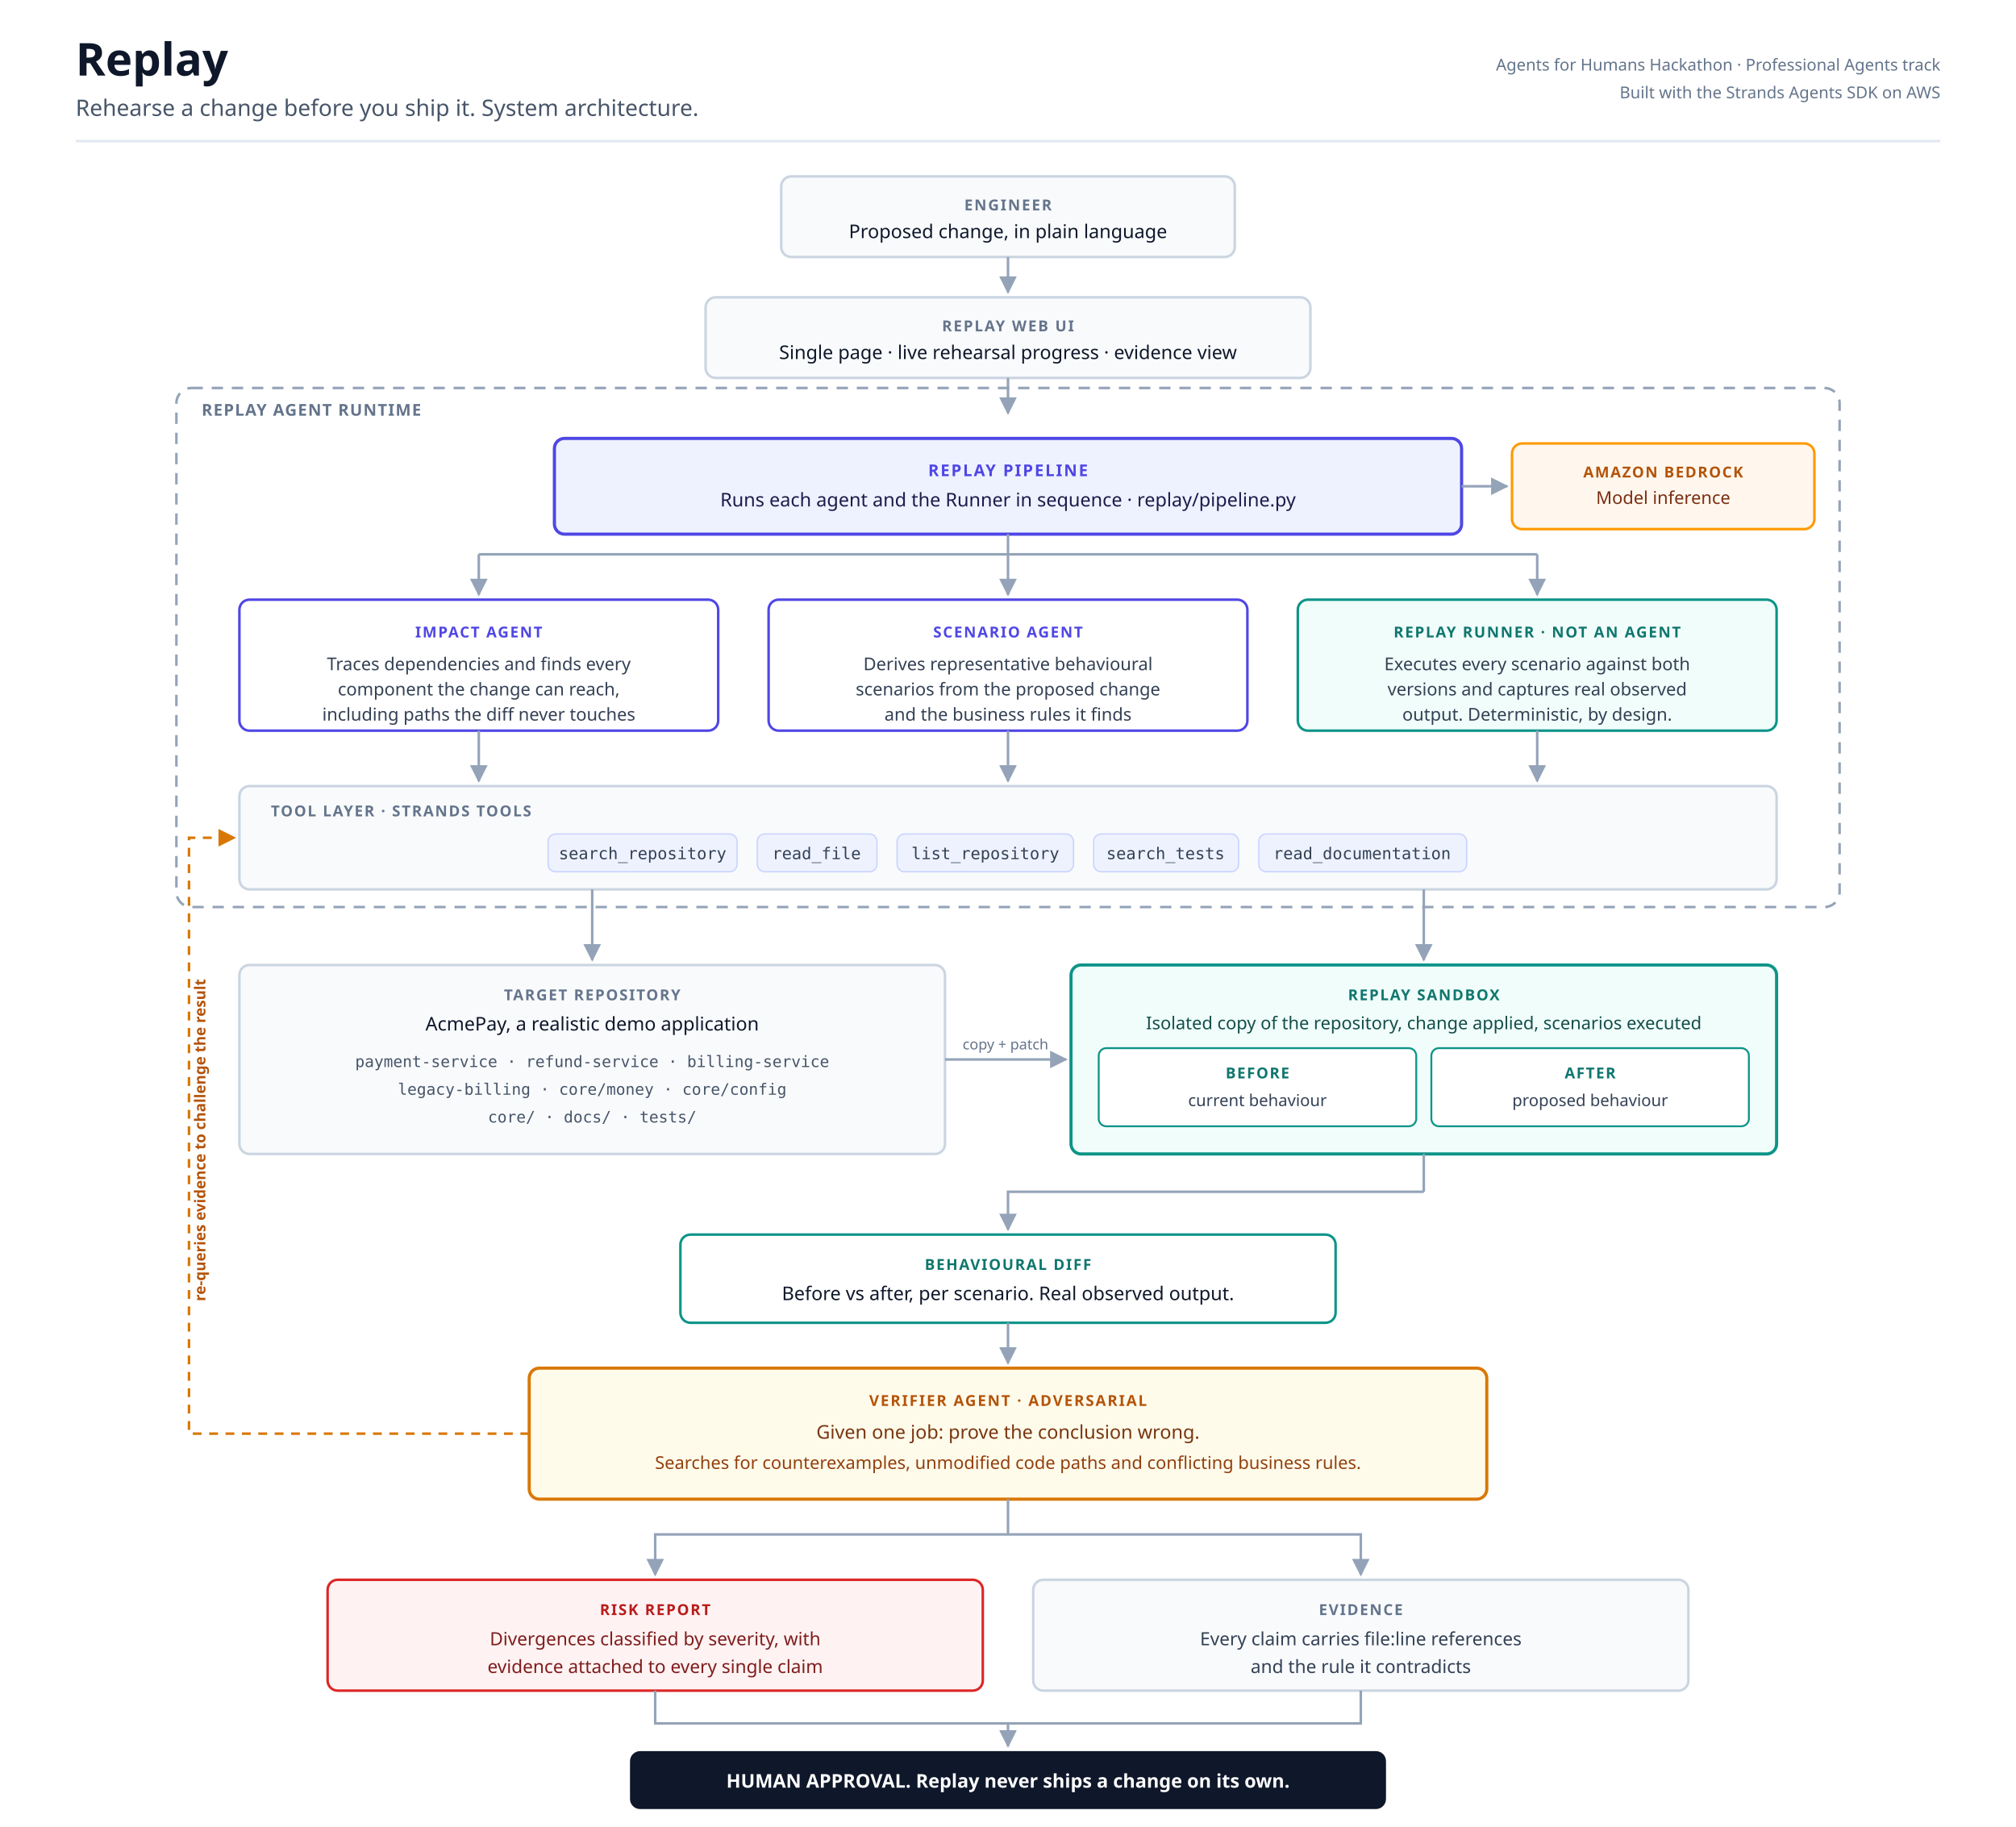
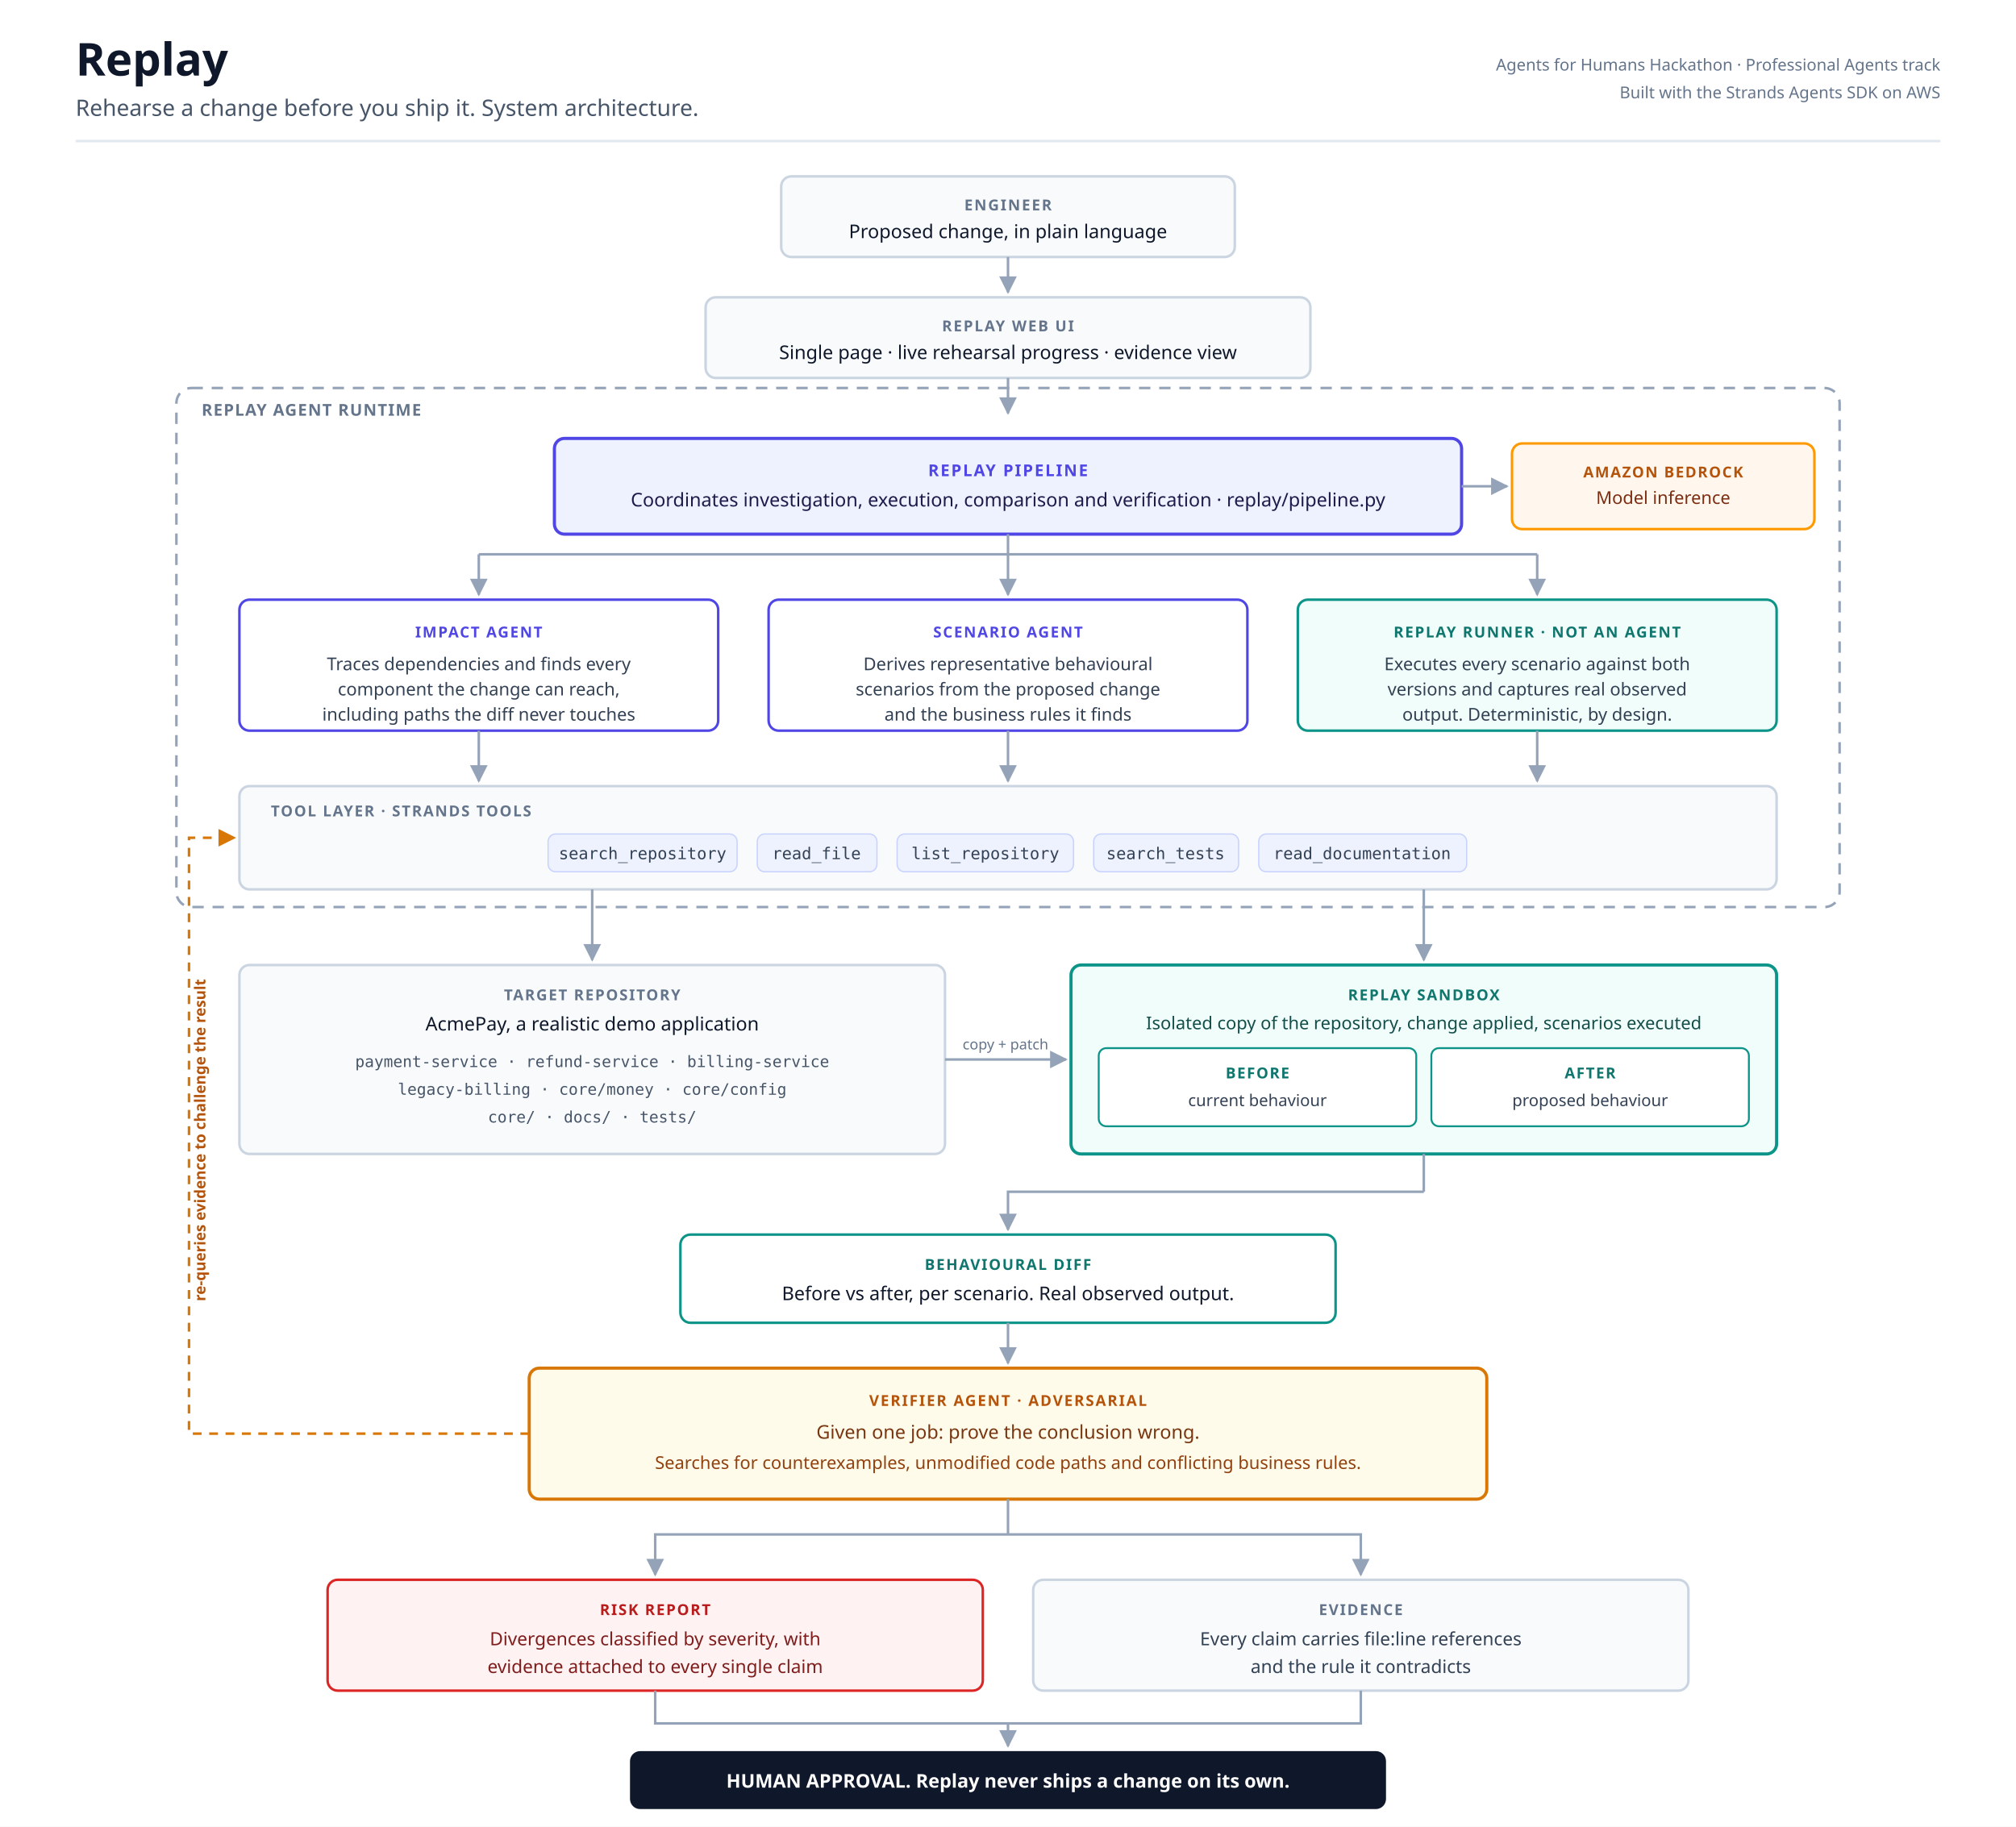
<svg xmlns="http://www.w3.org/2000/svg" width="1600" height="1450" viewBox="0 0 1600 1450" font-family="Segoe UI,system-ui,-apple-system,Helvetica Neue,sans-serif">
  <defs>
    <marker id="ar" viewBox="0 0 10 10" refX="9" refY="5" markerWidth="7" markerHeight="7" orient="auto-start-reverse">
      <path d="M0,0 L10,5 L0,10 z" fill="#94a3b8" />
    </marker>
    <marker id="arA" viewBox="0 0 10 10" refX="9" refY="5" markerWidth="7" markerHeight="7" orient="auto-start-reverse">
      <path d="M0,0 L10,5 L0,10 z" fill="#d97706" />
    </marker>
  </defs>
  <rect width="1600" height="1450" fill="#ffffff" />
  <text x="60" y="60" font-size="36" font-weight="700" fill="#0f172a">Replay</text>
  <text x="60" y="92" font-size="18" fill="#475569">Rehearse a change before you ship it. System architecture.</text>
  <text x="1540" y="56" font-size="13" fill="#64748b" text-anchor="end">Agents for Humans Hackathon · Professional Agents track</text>
  <text x="1540" y="78" font-size="13" fill="#64748b" text-anchor="end">Built with the Strands Agents SDK on AWS</text>
  <line x1="60" y1="112" x2="1540" y2="112" stroke="#e2e8f0" stroke-width="2" />
  <rect x="620" y="140" width="360" height="64" rx="8" fill="#f8fafc" stroke="#cbd5e1" stroke-width="2" />
  <text x="800" y="167" font-size="12" font-weight="700" fill="#64748b" text-anchor="middle" letter-spacing="1.2">ENGINEER</text>
  <text x="800" y="189" font-size="15" fill="#0f172a" text-anchor="middle">Proposed change, in plain language</text>
  <line x1="800" y1="204" x2="800" y2="232" stroke="#94a3b8" stroke-width="2" marker-end="url(#ar)" />
  <rect x="560" y="236" width="480" height="64" rx="8" fill="#f8fafc" stroke="#cbd5e1" stroke-width="2" />
  <text x="800" y="263" font-size="12" font-weight="700" fill="#64748b" text-anchor="middle" letter-spacing="1.2">REPLAY WEB UI</text>
  <text x="800" y="285" font-size="15" fill="#0f172a" text-anchor="middle">Single page · live rehearsal progress · evidence view</text>
  <line x1="800" y1="300" x2="800" y2="328" stroke="#94a3b8" stroke-width="2" marker-end="url(#ar)" />
  <rect x="140" y="308" width="1320" height="412" rx="12" fill="none" stroke="#94a3b8" stroke-width="2" stroke-dasharray="9 7" />
  <text x="160" y="330" font-size="13" font-weight="700" fill="#64748b" letter-spacing="0.8">REPLAY AGENT RUNTIME</text>
  <rect x="440" y="348" width="720" height="76" rx="8" fill="#eef2ff" stroke="#4f46e5" stroke-width="2.5" />
  <text x="800" y="378" font-size="13" font-weight="700" fill="#4f46e5" text-anchor="middle" letter-spacing="1.2">REPLAY PIPELINE</text>
-   <text x="800" y="402" font-size="15" fill="#1e1b4b" text-anchor="middle">Runs each agent and the Runner in sequence · replay/pipeline.py</text>
+   <text x="800" y="402" font-size="15" fill="#1e1b4b" text-anchor="middle">Coordinates investigation, execution, comparison and verification · replay/pipeline.py</text>
  <rect x="1200" y="352" width="240" height="68" rx="8" fill="#fff7ed" stroke="#ff9900" stroke-width="2" />
  <text x="1320" y="379" font-size="12" font-weight="700" fill="#b45309" text-anchor="middle" letter-spacing="1">AMAZON BEDROCK</text>
  <text x="1320" y="400" font-size="14" fill="#7c2d12" text-anchor="middle">Model inference</text>
  <line x1="1160" y1="386" x2="1196" y2="386" stroke="#94a3b8" stroke-width="2" marker-end="url(#ar)" />
  <line x1="800" y1="424" x2="800" y2="440" stroke="#94a3b8" stroke-width="2" />
  <path d="M380,440 H1220" stroke="#94a3b8" stroke-width="2" fill="none" />
  <line x1="380" y1="440" x2="380" y2="472" stroke="#94a3b8" stroke-width="2" marker-end="url(#ar)" />
  <line x1="800" y1="440" x2="800" y2="472" stroke="#94a3b8" stroke-width="2" marker-end="url(#ar)" />
  <line x1="1220" y1="440" x2="1220" y2="472" stroke="#94a3b8" stroke-width="2" marker-end="url(#ar)" />
  <rect x="190" y="476" width="380" height="104" rx="8" fill="#ffffff" stroke="#4f46e5" stroke-width="2" />
  <text x="380" y="506" font-size="12" font-weight="700" fill="#4f46e5" text-anchor="middle" letter-spacing="1.1">IMPACT AGENT</text>
  <text x="380" y="532" font-size="14" fill="#334155" text-anchor="middle">Traces dependencies and finds every</text>
  <text x="380" y="552" font-size="14" fill="#334155" text-anchor="middle">component the change can reach,</text>
  <text x="380" y="572" font-size="14" fill="#334155" text-anchor="middle">including paths the diff never touches</text>
  <rect x="610" y="476" width="380" height="104" rx="8" fill="#ffffff" stroke="#4f46e5" stroke-width="2" />
  <text x="800" y="506" font-size="12" font-weight="700" fill="#4f46e5" text-anchor="middle" letter-spacing="1.1">SCENARIO AGENT</text>
  <text x="800" y="532" font-size="14" fill="#334155" text-anchor="middle">Derives representative behavioural</text>
  <text x="800" y="552" font-size="14" fill="#334155" text-anchor="middle">scenarios from the proposed change</text>
  <text x="800" y="572" font-size="14" fill="#334155" text-anchor="middle">and the business rules it finds</text>
  <rect x="1030" y="476" width="380" height="104" rx="8" fill="#f0fdfa" stroke="#0d9488" stroke-width="2" />
  <text x="1220" y="506" font-size="12" font-weight="700" fill="#0f766e" text-anchor="middle" letter-spacing="1.1">REPLAY RUNNER · NOT AN AGENT</text>
  <text x="1220" y="532" font-size="14" fill="#334155" text-anchor="middle">Executes every scenario against both</text>
  <text x="1220" y="552" font-size="14" fill="#334155" text-anchor="middle">versions and captures real observed</text>
  <text x="1220" y="572" font-size="14" fill="#334155" text-anchor="middle">output. Deterministic, by design.</text>
  <line x1="380" y1="580" x2="380" y2="620" stroke="#94a3b8" stroke-width="2" marker-end="url(#ar)" />
  <line x1="800" y1="580" x2="800" y2="620" stroke="#94a3b8" stroke-width="2" marker-end="url(#ar)" />
  <line x1="1220" y1="580" x2="1220" y2="620" stroke="#94a3b8" stroke-width="2" marker-end="url(#ar)" />
  <rect x="190" y="624" width="1220" height="82" rx="8" fill="#f8fafc" stroke="#cbd5e1" stroke-width="2" />
  <text x="215" y="648" font-size="12" font-weight="700" fill="#64748b" letter-spacing="1.1">TOOL LAYER · STRANDS TOOLS</text>
  <g font-family="Cascadia Mono,Consolas,monospace" font-size="13" fill="#334155">
    <rect x="435" y="662" width="150" height="30" rx="6" fill="#eef2ff" stroke="#c7d2fe" />
    <text x="510" y="682" text-anchor="middle">search_repository</text>
    <rect x="601" y="662" width="95" height="30" rx="6" fill="#eef2ff" stroke="#c7d2fe" />
    <text x="648" y="682" text-anchor="middle">read_file</text>
    <rect x="712" y="662" width="140" height="30" rx="6" fill="#eef2ff" stroke="#c7d2fe" />
    <text x="782" y="682" text-anchor="middle">list_repository</text>
    <rect x="868" y="662" width="115" height="30" rx="6" fill="#eef2ff" stroke="#c7d2fe" />
    <text x="925" y="682" text-anchor="middle">search_tests</text>
    <rect x="999" y="662" width="165" height="30" rx="6" fill="#eef2ff" stroke="#c7d2fe" />
    <text x="1081" y="682" text-anchor="middle">read_documentation</text>
  </g>
  <line x1="470" y1="706" x2="470" y2="762" stroke="#94a3b8" stroke-width="2" marker-end="url(#ar)" />
  <line x1="1130" y1="706" x2="1130" y2="762" stroke="#94a3b8" stroke-width="2" marker-end="url(#ar)" />
  <rect x="190" y="766" width="560" height="150" rx="8" fill="#f8fafc" stroke="#cbd5e1" stroke-width="2" />
  <text x="470" y="794" font-size="12" font-weight="700" fill="#64748b" text-anchor="middle" letter-spacing="1.1">TARGET REPOSITORY</text>
  <text x="470" y="818" font-size="15" fill="#0f172a" text-anchor="middle">AcmePay, a realistic demo application</text>
  <g font-family="Cascadia Mono,Consolas,monospace" font-size="12.5" fill="#475569">
    <text x="470" y="847" text-anchor="middle">payment-service · refund-service · billing-service</text>
    <text x="470" y="869" text-anchor="middle">legacy-billing · core/money · core/config</text>
    <text x="470" y="891" text-anchor="middle">core/ · docs/ · tests/</text>
  </g>
  <rect x="850" y="766" width="560" height="150" rx="8" fill="#f0fdfa" stroke="#0d9488" stroke-width="2.5" />
  <text x="1130" y="794" font-size="12" font-weight="700" fill="#0f766e" text-anchor="middle" letter-spacing="1.1">REPLAY SANDBOX</text>
  <text x="1130" y="817" font-size="14" fill="#134e4a" text-anchor="middle">Isolated copy of the repository, change applied, scenarios executed</text>
  <rect x="872" y="832" width="252" height="62" rx="6" fill="#ffffff" stroke="#0d9488" stroke-width="1.5" />
  <text x="998" y="856" font-size="12" font-weight="700" fill="#0f766e" text-anchor="middle" letter-spacing="1">BEFORE</text>
  <text x="998" y="878" font-size="13" fill="#334155" text-anchor="middle">current behaviour</text>
  <rect x="1136" y="832" width="252" height="62" rx="6" fill="#ffffff" stroke="#0d9488" stroke-width="1.5" />
  <text x="1262" y="856" font-size="12" font-weight="700" fill="#0f766e" text-anchor="middle" letter-spacing="1">AFTER</text>
  <text x="1262" y="878" font-size="13" fill="#334155" text-anchor="middle">proposed behaviour</text>
  <line x1="750" y1="841" x2="846" y2="841" stroke="#94a3b8" stroke-width="2" marker-end="url(#ar)" />
  <text x="798" y="833" font-size="11.5" fill="#64748b" text-anchor="middle">copy + patch</text>
  <line x1="1130" y1="916" x2="1130" y2="946" stroke="#94a3b8" stroke-width="2" />
  <path d="M1130,946 H800 V976" stroke="#94a3b8" stroke-width="2" fill="none" marker-end="url(#ar)" />
  <rect x="540" y="980" width="520" height="70" rx="8" fill="#ffffff" stroke="#0d9488" stroke-width="2" />
  <text x="800" y="1008" font-size="12" font-weight="700" fill="#0f766e" text-anchor="middle" letter-spacing="1.1">BEHAVIOURAL DIFF</text>
  <text x="800" y="1032" font-size="15" fill="#0f172a" text-anchor="middle">Before vs after, per scenario. Real observed output.</text>
  <line x1="800" y1="1050" x2="800" y2="1082" stroke="#94a3b8" stroke-width="2" marker-end="url(#ar)" />
  <rect x="420" y="1086" width="760" height="104" rx="8" fill="#fffbeb" stroke="#d97706" stroke-width="2.5" />
  <text x="800" y="1116" font-size="12" font-weight="700" fill="#b45309" text-anchor="middle" letter-spacing="1.2">VERIFIER AGENT · ADVERSARIAL</text>
  <text x="800" y="1142" font-size="15" fill="#78350f" text-anchor="middle">Given one job: prove the conclusion wrong.</text>
  <text x="800" y="1166" font-size="14" fill="#92400e" text-anchor="middle">Searches for counterexamples, unmodified code paths and conflicting business rules.</text>
  <path d="M420,1138 H150 V665 H186" stroke="#d97706" stroke-width="2" fill="none" stroke-dasharray="7 6" marker-end="url(#arA)" />
  <text x="163" y="905" font-size="12" font-weight="600" fill="#b45309" transform="rotate(-90 163 905)" text-anchor="middle">re-queries evidence to challenge the result</text>
  <line x1="800" y1="1190" x2="800" y2="1218" stroke="#94a3b8" stroke-width="2" />
  <path d="M800,1218 H520 V1250" stroke="#94a3b8" stroke-width="2" fill="none" marker-end="url(#ar)" />
  <path d="M800,1218 H1080 V1250" stroke="#94a3b8" stroke-width="2" fill="none" marker-end="url(#ar)" />
  <rect x="260" y="1254" width="520" height="88" rx="8" fill="#fef2f2" stroke="#dc2626" stroke-width="2" />
  <text x="520" y="1282" font-size="12" font-weight="700" fill="#b91c1c" text-anchor="middle" letter-spacing="1.1">RISK REPORT</text>
  <text x="520" y="1306" font-size="14.5" fill="#7f1d1d" text-anchor="middle">Divergences classified by severity, with</text>
  <text x="520" y="1328" font-size="14.5" fill="#7f1d1d" text-anchor="middle">evidence attached to every single claim</text>
  <rect x="820" y="1254" width="520" height="88" rx="8" fill="#f8fafc" stroke="#cbd5e1" stroke-width="2" />
  <text x="1080" y="1282" font-size="12" font-weight="700" fill="#64748b" text-anchor="middle" letter-spacing="1.1">EVIDENCE</text>
  <text x="1080" y="1306" font-size="14.5" fill="#334155" text-anchor="middle">Every claim carries file:line references</text>
  <text x="1080" y="1328" font-size="14.5" fill="#334155" text-anchor="middle">and the rule it contradicts</text>
  <path d="M520,1342 V1368 H800" stroke="#94a3b8" stroke-width="2" fill="none" />
  <path d="M1080,1342 V1368 H800" stroke="#94a3b8" stroke-width="2" fill="none" />
  <line x1="800" y1="1368" x2="800" y2="1386" stroke="#94a3b8" stroke-width="2" marker-end="url(#ar)" />
  <rect x="500" y="1390" width="600" height="46" rx="8" fill="#0f172a" />
  <text x="800" y="1419" font-size="15" font-weight="600" fill="#ffffff" text-anchor="middle">HUMAN APPROVAL. Replay never ships a change on its own.</text>
</svg>
